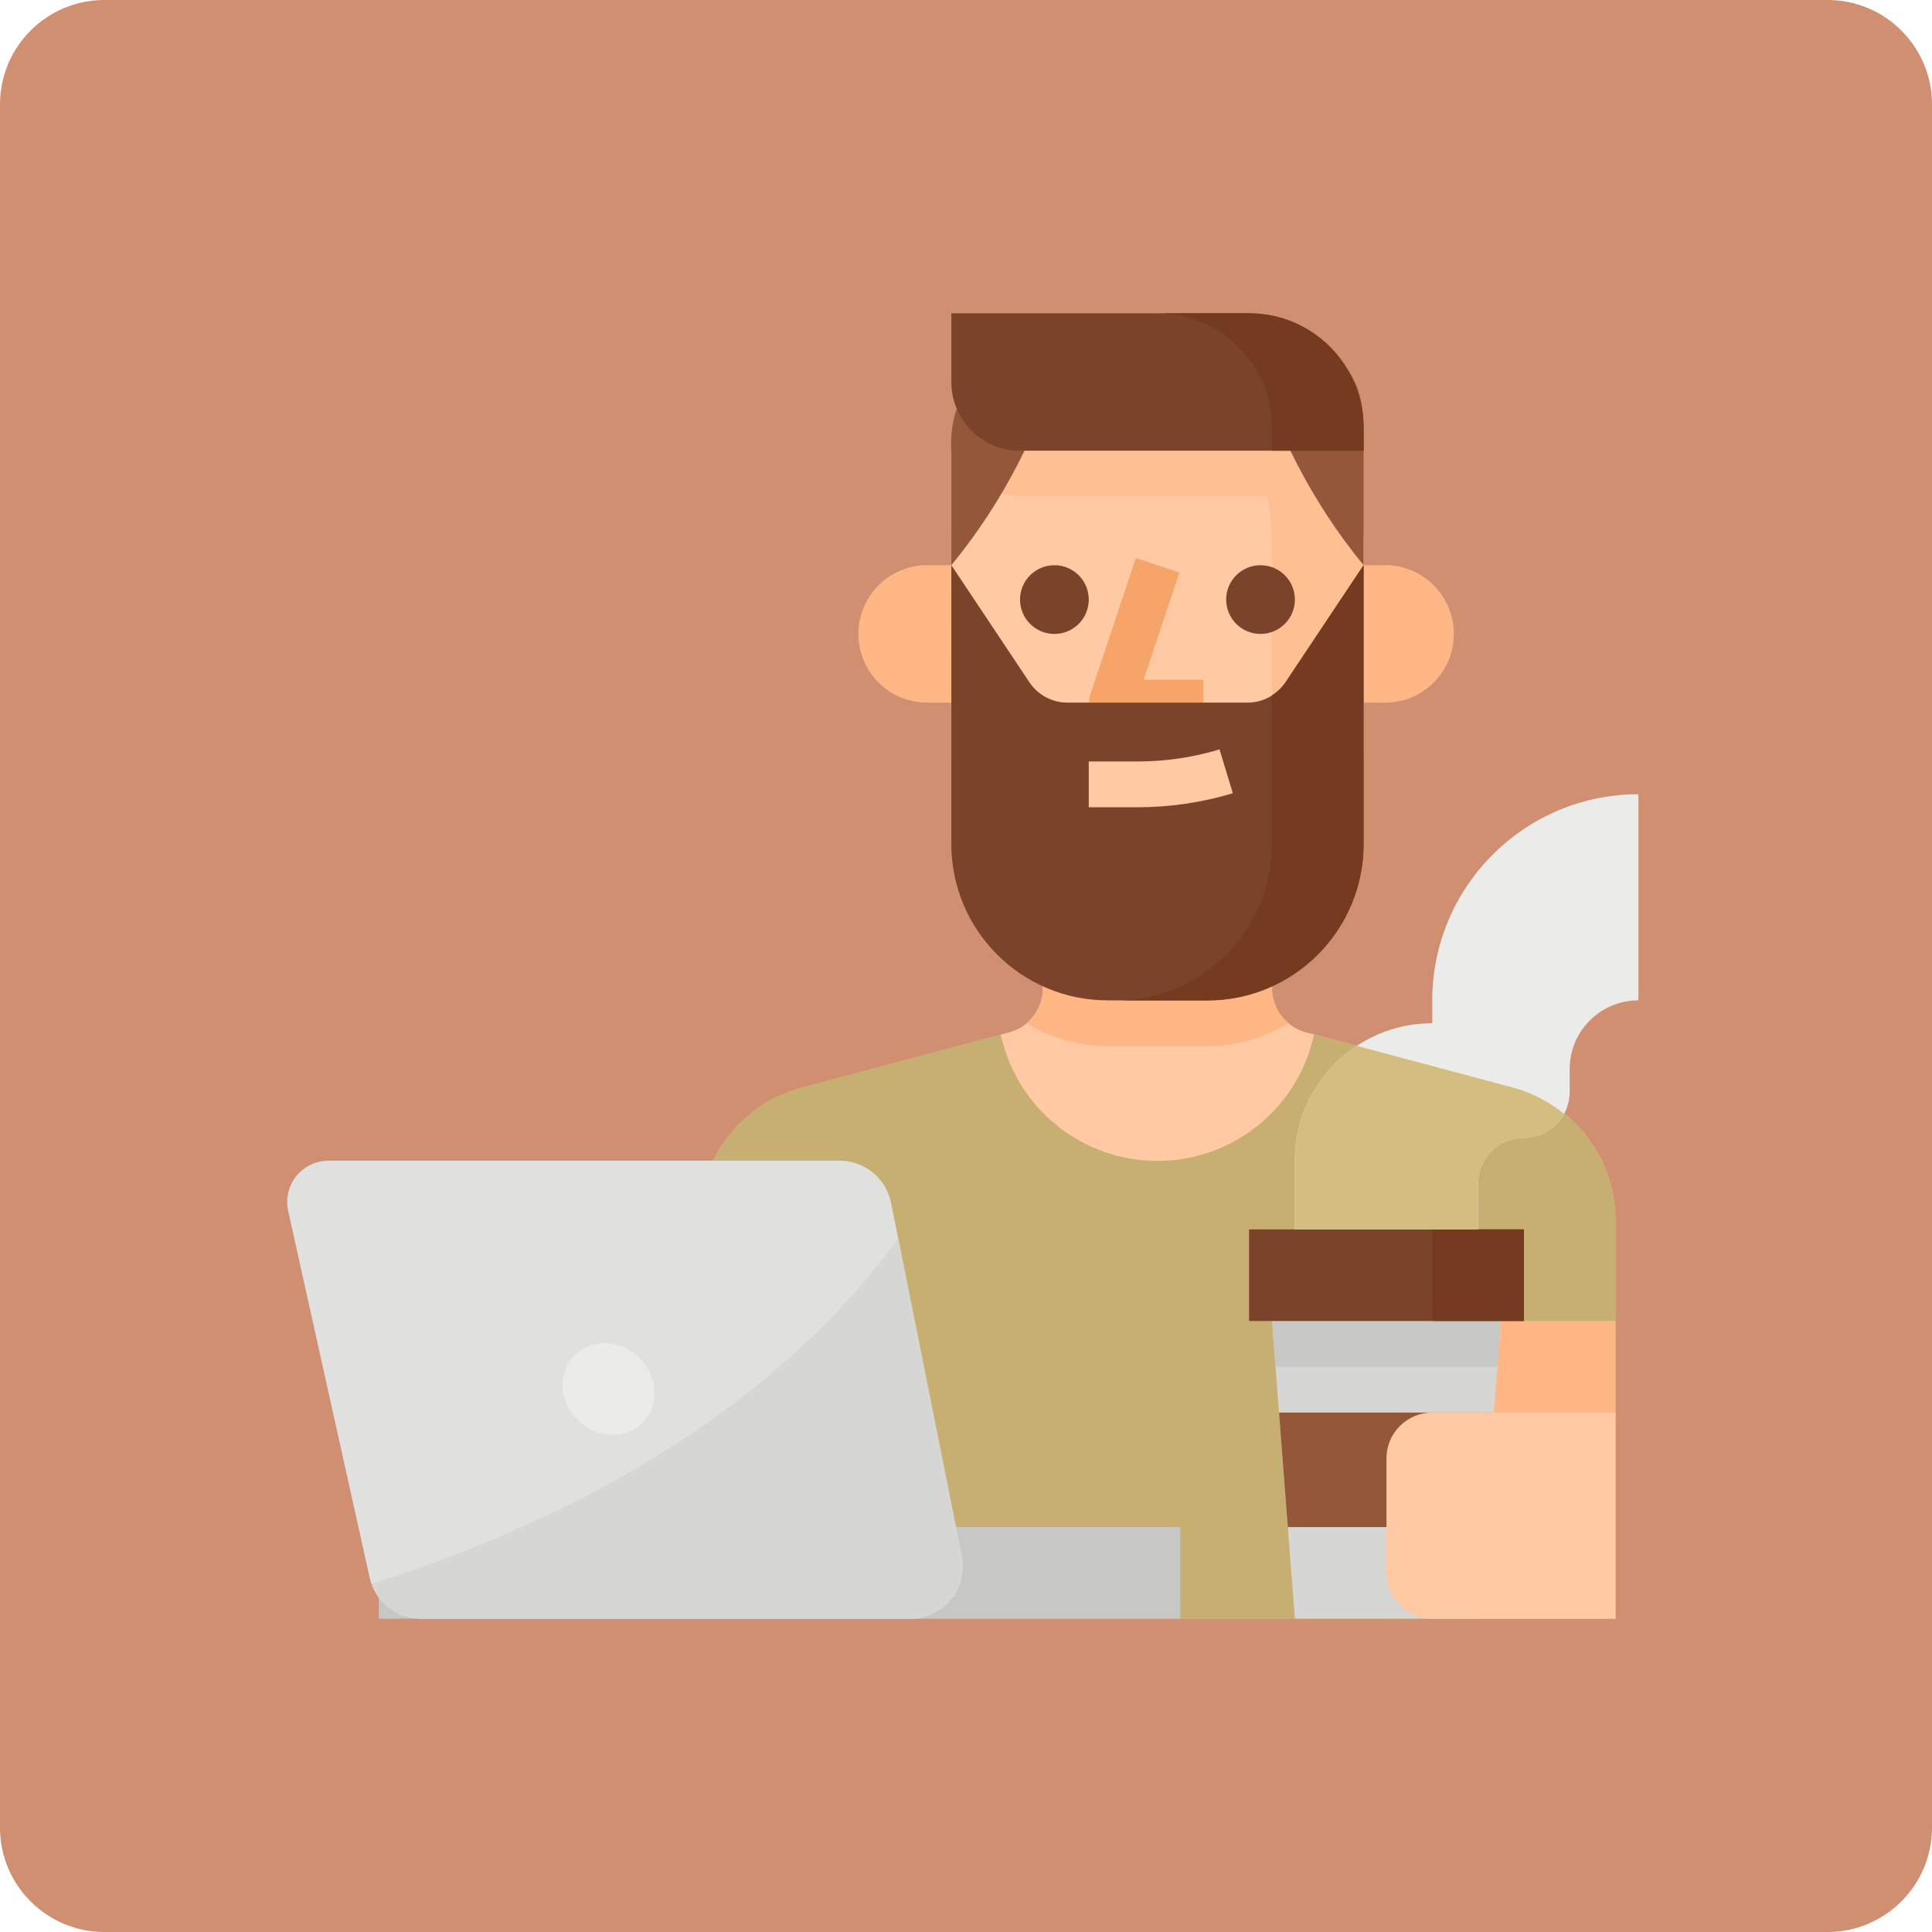
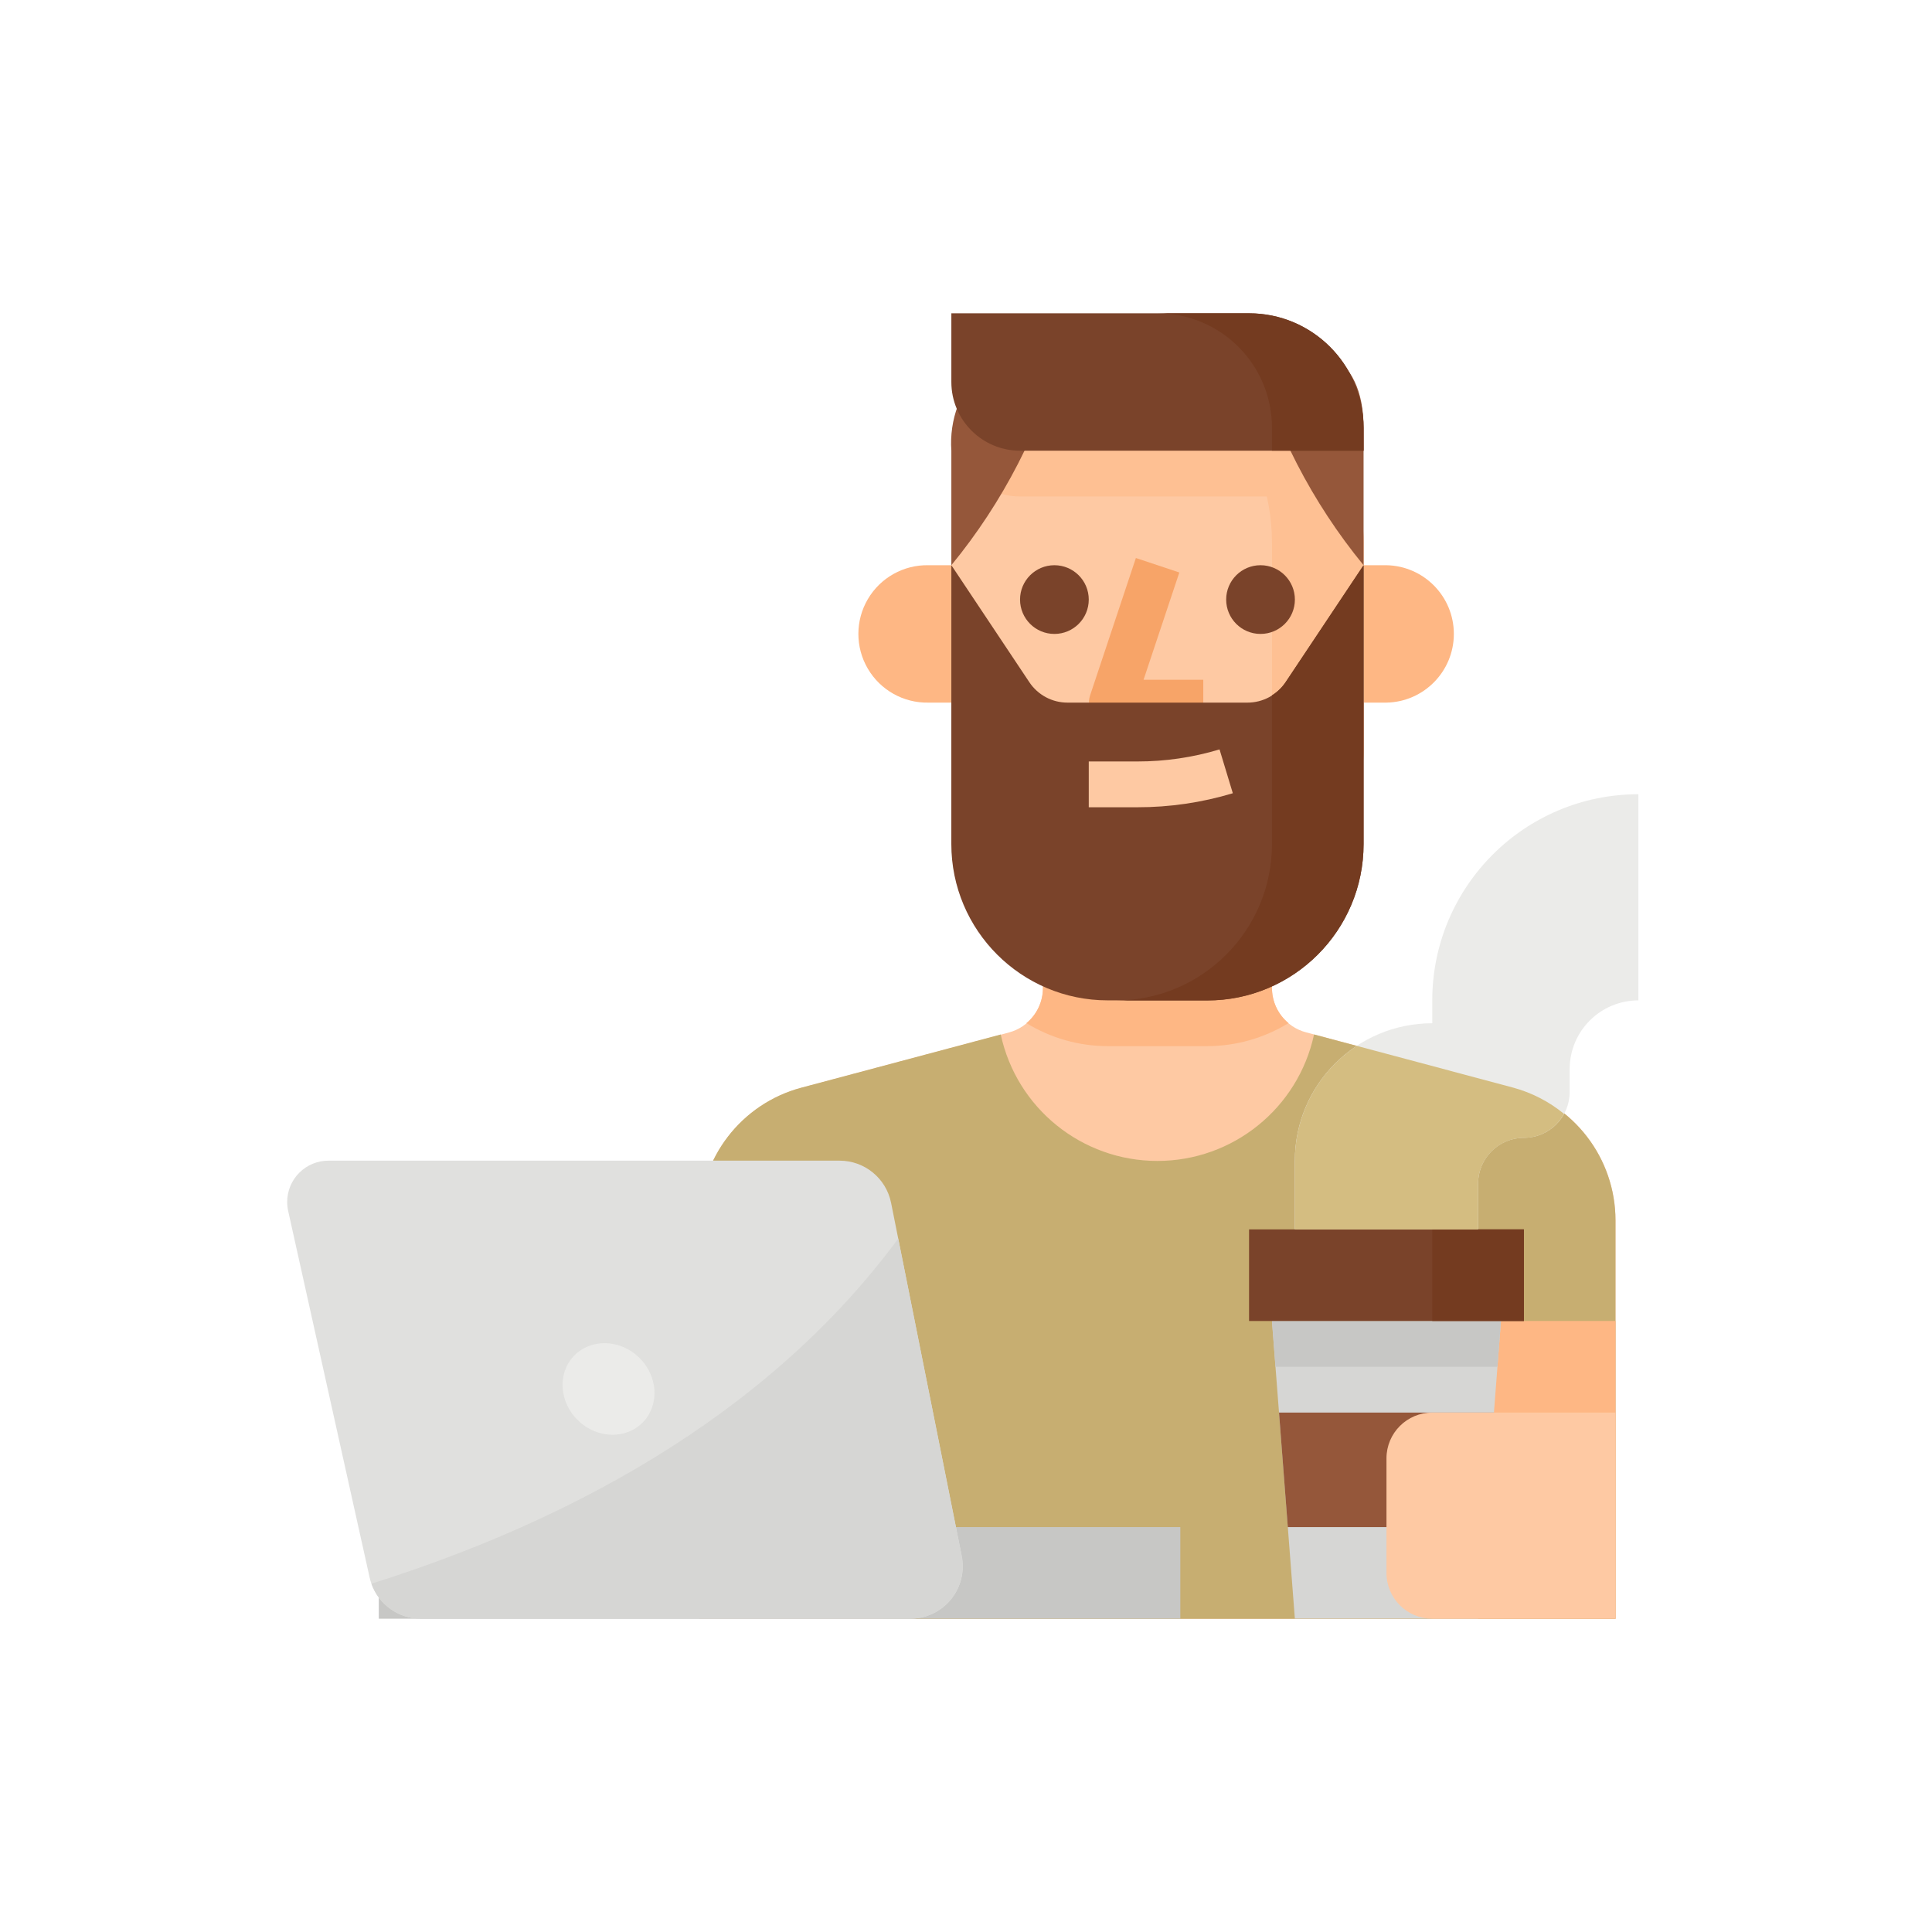
<svg xmlns="http://www.w3.org/2000/svg" width="74" height="74" viewBox="0 0 74 74">
  <defs>
    <style>
            .prefix__cls-2{fill:#fec9a3}.prefix__cls-3{fill:#feb784}.prefix__cls-5{fill:#c7c7c5}.prefix__cls-7{fill:#ebebe9}.prefix__cls-8{fill:#d6d6d4}.prefix__cls-9{fill:#95573a}.prefix__cls-10{fill:#fec093}.prefix__cls-11{fill:#7a432a}.prefix__cls-13{fill:#743b20}
        </style>
  </defs>
  <g id="prefix__Group_146" data-name="Group 146" transform="translate(-402 -933)">
-     <rect id="prefix__Rectangle_357" width="74" height="74" data-name="Rectangle 357" rx="4" transform="translate(402 933)" style="fill:#d08f71" />
    <g id="prefix__freelance_2_" data-name="freelance (2)" transform="translate(389 913)">
      <path id="prefix__Path_330" d="M189.93 207.424V200h-8.772v7.424a1.754 1.754 0 0 1-1.3 1.7l-7.949 2.12a5.263 5.263 0 0 0-3.909 5.08v15.255h35.088v-15.255a5.263 5.263 0 0 0-3.907-5.085l-7.949-2.12a1.754 1.754 0 0 1-1.302-1.695z" class="prefix__cls-2" data-name="Path 330" transform="translate(-128.211 -149.579)" />
      <path id="prefix__Path_331" d="M289.143 209.649a5.983 5.983 0 0 0 3.115-.882 1.75 1.75 0 0 1-.634-1.343V200h-8.772v7.424a1.75 1.75 0 0 1-.634 1.343 5.983 5.983 0 0 0 3.115.882z" class="prefix__cls-3" data-name="Path 331" transform="translate(-229.905 -149.579)" />
      <path id="prefix__Path_332" d="M199.181 285.956l-7.639-2.037a6.138 6.138 0 0 1-12 0l-7.639 2.037a5.263 5.263 0 0 0-3.903 5.086V306.3h35.088v-15.258a5.263 5.263 0 0 0-3.907-5.085z" data-name="Path 332" transform="translate(-128.211 -224.296)" style="fill:#c7ae71" />
      <path id="prefix__Path_333" d="M168 384h7.018v11.4H168z" class="prefix__cls-2" data-name="Path 333" transform="translate(-128.211 -313.404)" />
      <path id="prefix__Path_334" d="M424 384h7.018v11.4H424z" class="prefix__cls-3" data-name="Path 334" transform="translate(-356.14 -313.404)" />
      <path id="prefix__Path_335" d="M56 456h30.7v3.509H56z" class="prefix__cls-5" data-name="Path 335" transform="translate(-28.491 -377.509)" />
      <path id="prefix__Path_336" d="M47.867 345.544H29.12a2.008 2.008 0 0 1-1.894-1.341 1.812 1.812 0 0 1-.067-.231l-3.122-14.048a1.626 1.626 0 0 1-.037-.342A1.58 1.58 0 0 1 25.581 328h19.577a2.012 2.012 0 0 1 1.973 1.617l.273 1.368 2.432 12.158a2.007 2.007 0 0 1-1.968 2.4z" data-name="Path 336" transform="translate(0 -263.544)" style="fill:#e0e0de" />
      <ellipse id="prefix__Ellipse_144" cx="1.679" cy="1.833" class="prefix__cls-7" data-name="Ellipse 144" rx="1.679" ry="1.833" transform="rotate(-46.3 102.451 -2.979)" />
      <path id="prefix__Path_337" d="M375.895 395.4h-7.018L368 384h8.772z" class="prefix__cls-8" data-name="Path 337" transform="translate(-306.281 -313.404)" />
      <path id="prefix__Path_338" d="M370.461 416l.337 4.386h7.557l.337-4.386z" class="prefix__cls-9" data-name="Path 338" transform="translate(-308.472 -341.895)" />
      <path id="prefix__Path_339" d="M381.263 207.895v.877a5.263 5.263 0 0 0-5.263 5.263v2.632h7.018v-1.754a1.754 1.754 0 0 1 1.754-1.754 1.754 1.754 0 0 0 1.754-1.754v-.877a2.632 2.632 0 0 1 2.632-2.632V200a7.9 7.9 0 0 0-7.895 7.895z" class="prefix__cls-7" data-name="Path 339" transform="translate(-313.404 -149.579)" />
      <path id="prefix__Path_340" d="M409.754 416h7.018v7.895h-7.018A1.754 1.754 0 0 1 408 422.14v-4.386a1.754 1.754 0 0 1 1.754-1.754z" class="prefix__cls-2" data-name="Path 340" transform="translate(-341.895 -341.895)" />
      <path id="prefix__Path_341" d="M400.877 120H400v5.263h.877a2.632 2.632 0 0 0 0-5.263z" class="prefix__cls-3" data-name="Path 341" transform="translate(-334.772 -78.351)" />
      <path id="prefix__Path_342" d="M226.675 120h-.044a2.632 2.632 0 1 0 0 5.263h.877V120z" class="prefix__cls-3" data-name="Path 342" transform="translate(-178.07 -78.351)" />
      <path id="prefix__Path_343" d="M263.895 63.684A7.9 7.9 0 0 1 256 55.789v-7.894a7.895 7.895 0 0 1 15.789 0v7.895a7.9 7.9 0 0 1-7.894 7.894z" class="prefix__cls-2" data-name="Path 343" transform="translate(-206.561 -7.123)" />
      <path id="prefix__Path_344" d="M313.754 40a7.9 7.9 0 0 0-1.754.2 7.893 7.893 0 0 1 6.14 7.692v7.895a7.893 7.893 0 0 1-6.14 7.695 7.875 7.875 0 0 0 9.649-7.692v-7.895A7.9 7.9 0 0 0 313.754 40z" class="prefix__cls-10" data-name="Path 344" transform="translate(-256.421 -7.123)" />
      <circle id="prefix__Ellipse_145" cx="1.316" cy="1.316" r="1.316" class="prefix__cls-11" data-name="Ellipse 145" transform="translate(52.07 41.649)" />
      <circle id="prefix__Ellipse_146" cx="1.316" cy="1.316" r="1.316" class="prefix__cls-11" data-name="Ellipse 146" transform="translate(59.965 41.649)" />
      <path id="prefix__Path_345" d="M304.878 123.887h3.509v-1.754H306.1l1.37-4.108-1.664-.555-1.754 5.263a.877.877 0 0 0 .832 1.155z" data-name="Path 345" transform="translate(-249.299 -76.097)" style="fill:#f7a468" />
      <path id="prefix__Path_346" d="M256 120l2.988 4.482a1.754 1.754 0 0 0 1.46.781h6.894a1.754 1.754 0 0 0 1.46-.781l2.987-4.482v10.677a5.99 5.99 0 0 1-5.99 5.99h-3.81a5.99 5.99 0 0 1-5.99-5.99z" class="prefix__cls-11" data-name="Path 346" transform="translate(-206.561 -78.351)" />
      <path id="prefix__Path_347" d="M319.884 124.482a1.742 1.742 0 0 1-.521.5v5.7a5.99 5.99 0 0 1-5.99 5.99h3.509a5.99 5.99 0 0 0 5.99-5.99V120z" class="prefix__cls-13" data-name="Path 347" transform="translate(-257.644 -78.351)" />
      <path id="prefix__Path_348" d="M309.009 184.344a10.865 10.865 0 0 1-3.152.462H304v1.754h1.857a12.618 12.618 0 0 0 3.661-.537z" class="prefix__cls-2" data-name="Path 348" transform="translate(-249.298 -135.64)" />
      <path id="prefix__Path_349" d="M262.917 53.263h12.955a7.9 7.9 0 0 0-3.789-5.1 5.253 5.253 0 0 0-1.271-.163h-6.237a7.911 7.911 0 0 0-3.762 4.2 2.62 2.62 0 0 0 2.104 1.063z" class="prefix__cls-10" data-name="Path 349" transform="translate(-210.847 -14.246)" />
      <path id="prefix__Path_350" d="M256 48.772v-4.386A4.106 4.106 0 0 1 260.386 40l-.154.556A22.039 22.039 0 0 1 256 48.772z" class="prefix__cls-9" data-name="Path 350" transform="translate(-206.561 -7.123)" />
      <path id="prefix__Path_351" d="M364.386 48.772v-5.263C364.386 40.6 362.422 40 360 40l.154.556a22.039 22.039 0 0 0 4.232 8.216z" class="prefix__cls-9" data-name="Path 351" transform="translate(-299.158 -7.123)" />
      <path id="prefix__Path_352" d="M271.789 37.263h-13.157A2.632 2.632 0 0 1 256 34.632V32h11.4a4.386 4.386 0 0 1 4.386 4.386z" class="prefix__cls-11" data-name="Path 352" transform="translate(-206.561)" />
      <path id="prefix__Path_353" d="M331.509 32H328a4.386 4.386 0 0 1 4.386 4.386v.877h3.509v-.877A4.386 4.386 0 0 0 331.509 32z" class="prefix__cls-13" data-name="Path 353" transform="translate(-270.667)" />
      <path id="prefix__Path_354" d="M376.637 385.754l.135-1.754H368l.135 1.754z" class="prefix__cls-5" data-name="Path 354" transform="translate(-306.281 -313.404)" />
      <path id="prefix__Path_355" d="M360 352h10.526v3.509H360z" class="prefix__cls-11" data-name="Path 355" transform="translate(-299.158 -284.912)" />
      <path id="prefix__Path_356" d="M424 352h3.509v3.509H424z" class="prefix__cls-13" data-name="Path 356" transform="translate(-356.14 -284.912)" />
      <path id="prefix__Path_357" d="M378.373 287.9a5.256 5.256 0 0 0-2.373 4.4v2.632h7.018v-1.754a1.754 1.754 0 0 1 1.754-1.754 1.747 1.747 0 0 0 1.535-.921 5.225 5.225 0 0 0-1.933-1z" data-name="Path 357" transform="translate(-313.403 -227.841)" style="fill:#d4bd81" />
      <path id="prefix__Path_358" d="M74.061 369.779H55.314a2.008 2.008 0 0 1-1.894-1.341c7.158-2.253 15.025-6.227 20.178-13.218l2.432 12.158a2.007 2.007 0 0 1-1.968 2.4z" class="prefix__cls-8" data-name="Path 358" transform="translate(-26.194 -287.779)" />
    </g>
  </g>
</svg>
